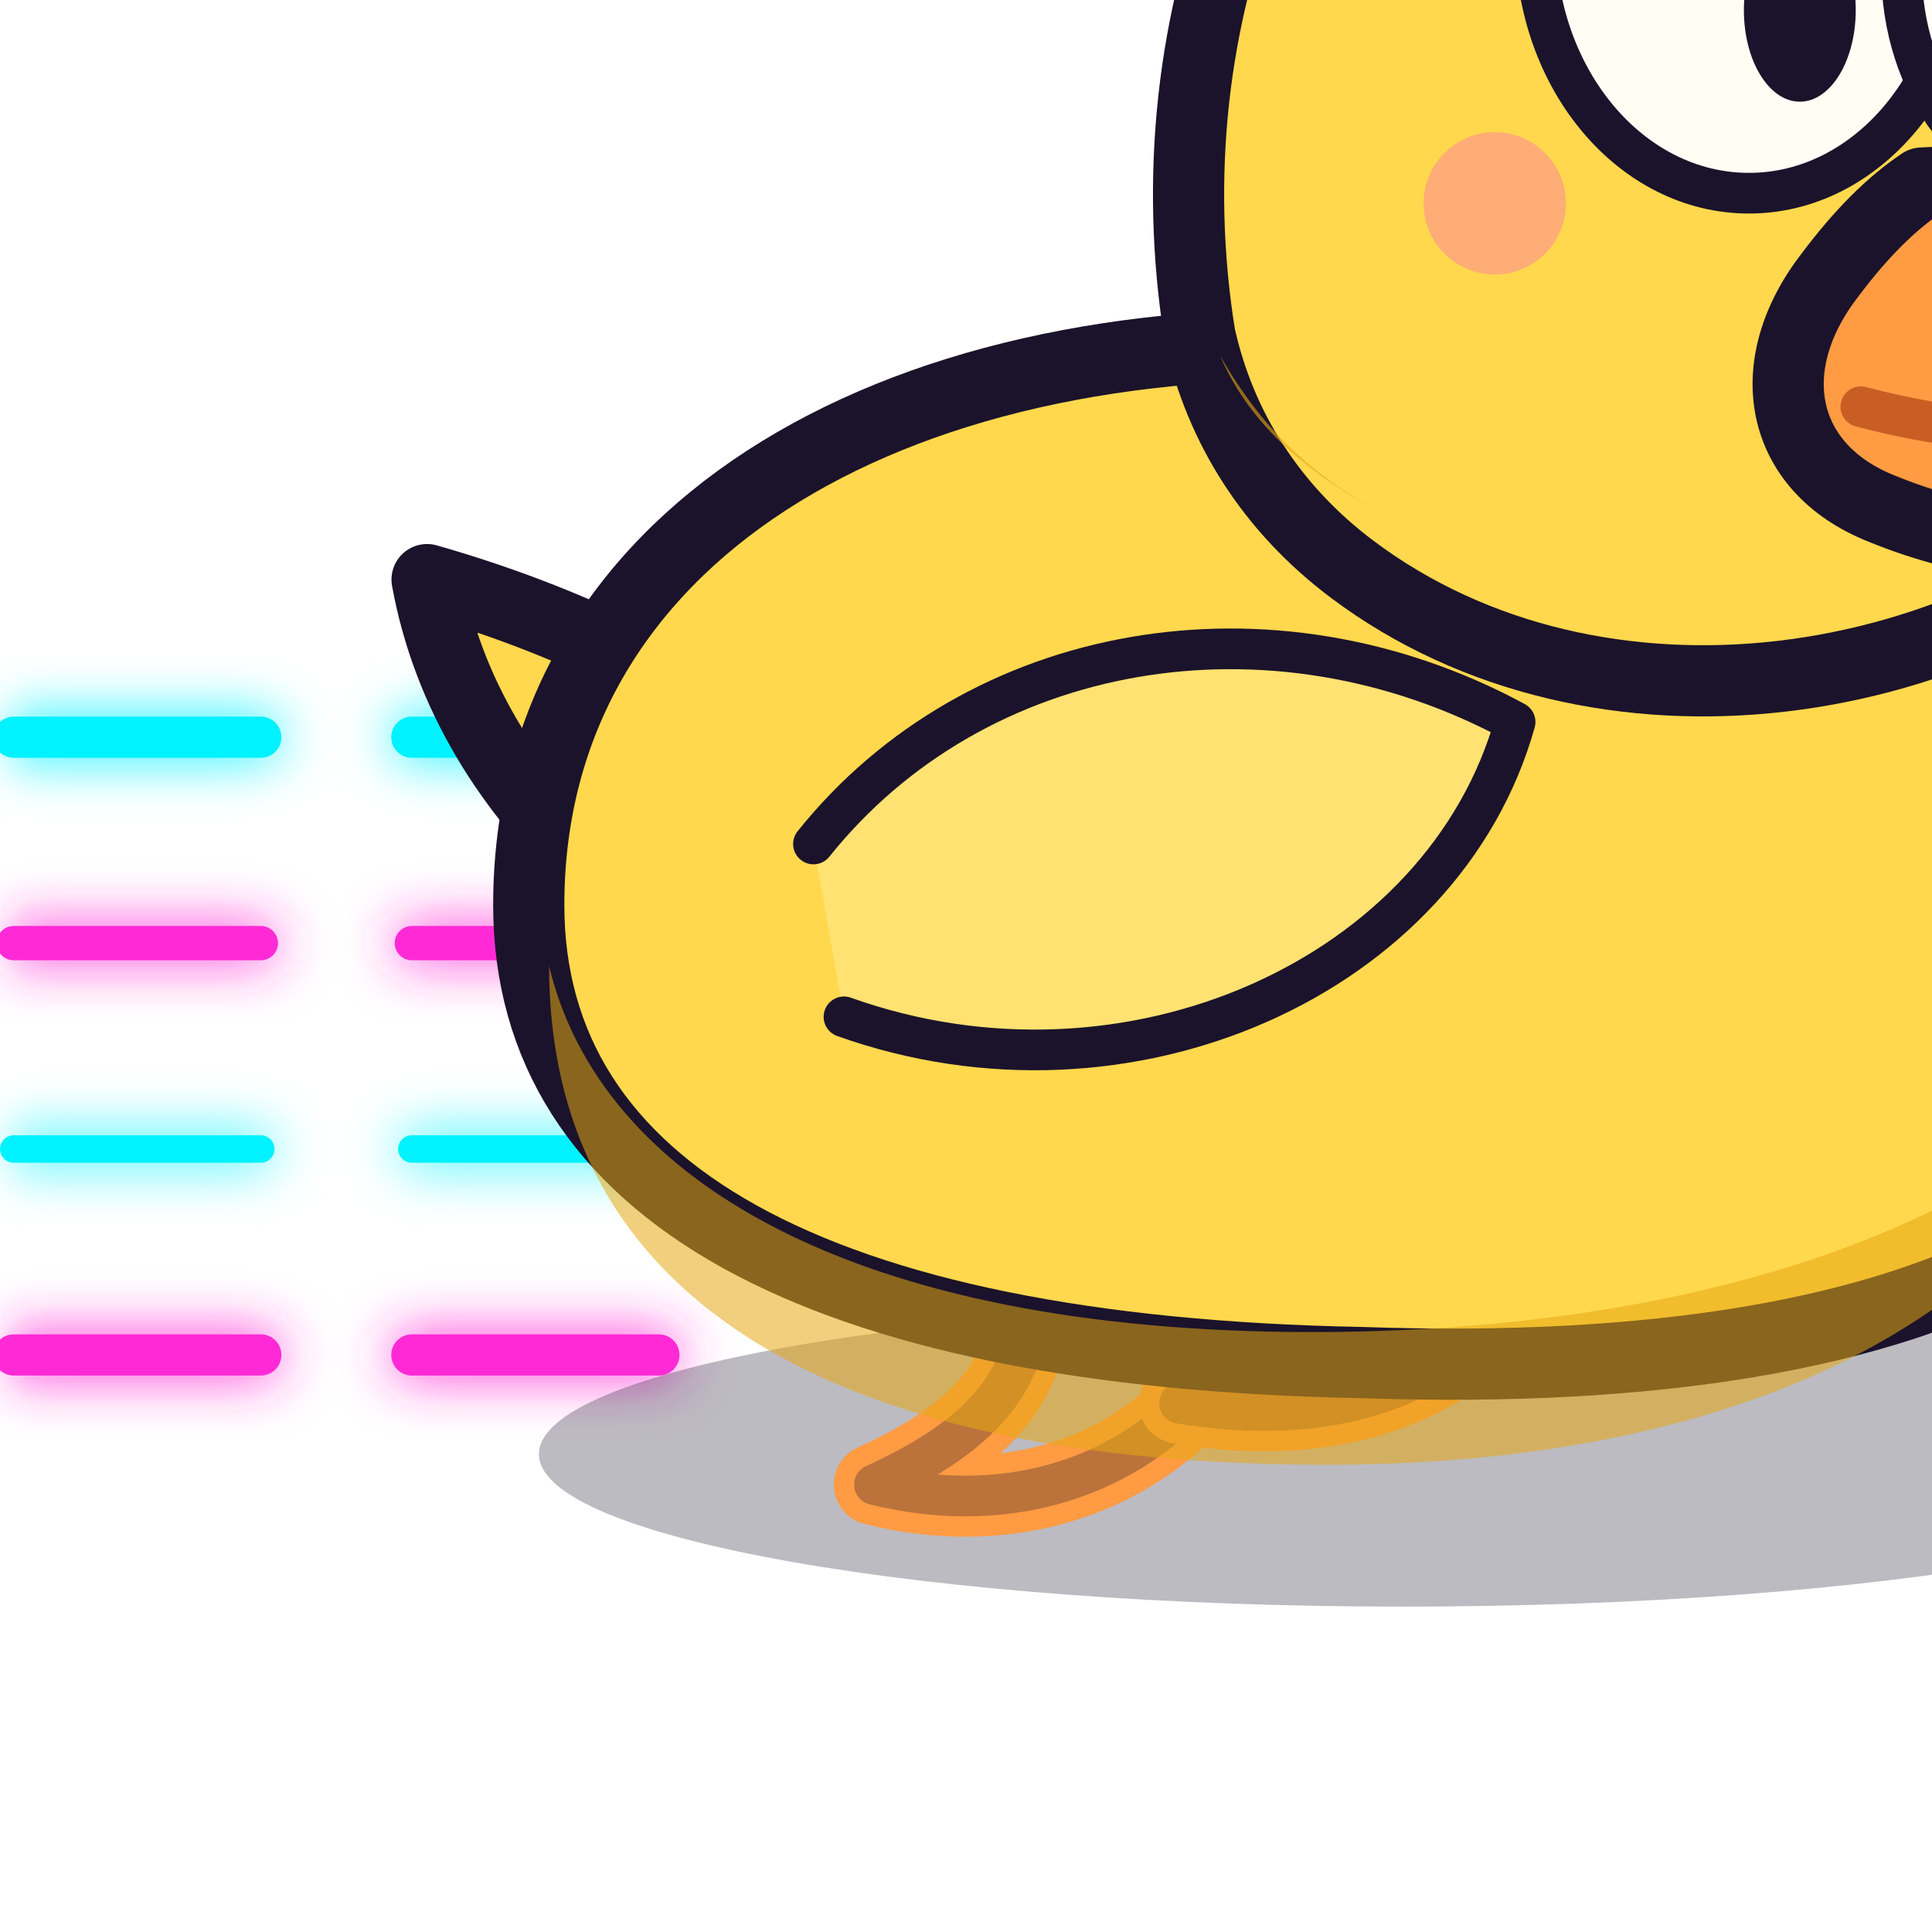
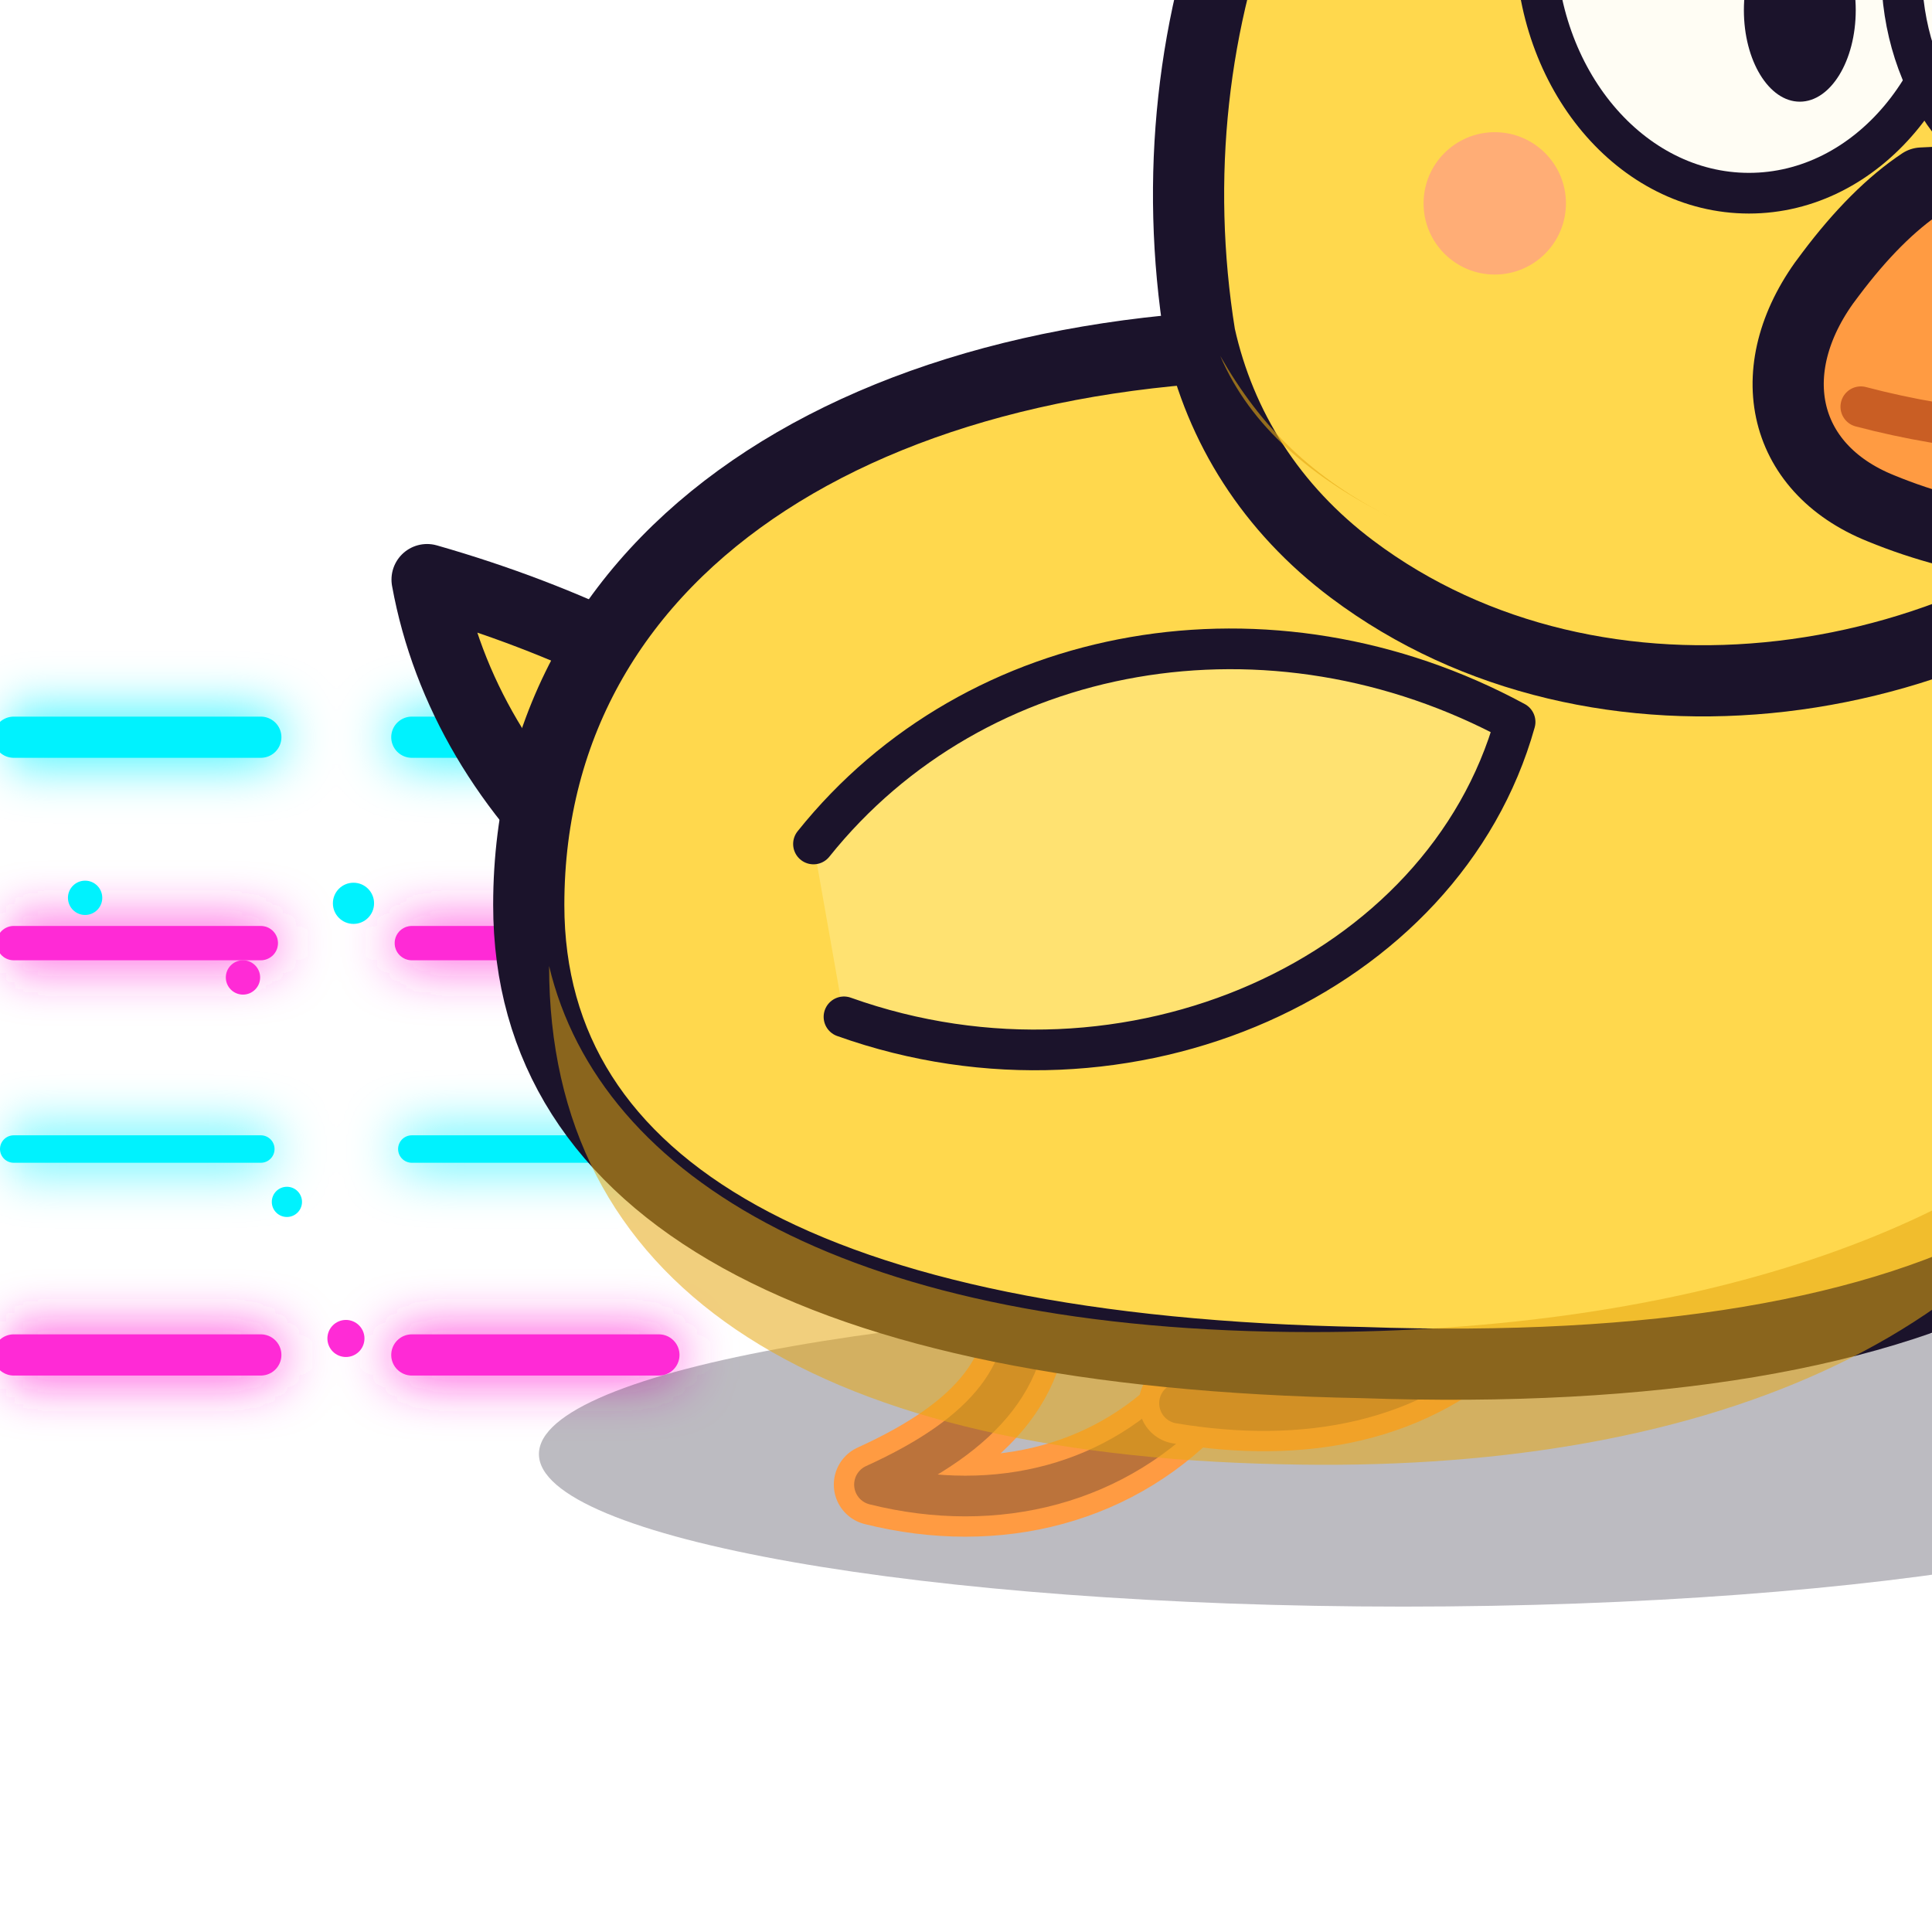
<svg xmlns="http://www.w3.org/2000/svg" viewBox="-24 150 380 380" width="100%" height="100%" fill="none">
  <g transform="translate(84 430) scale(1.35) translate(-84 -430)">
    <g id="neon-wake">
      <defs>
        <filter id="wake-glow" x="-50%" y="-50%" width="200%" height="200%">
          <feGaussianBlur stdDeviation="4" result="blur" />
          <feMerge>
            <feMergeNode in="blur" />
            <feMergeNode in="SourceGraphic" />
          </feMerge>
        </filter>
      </defs>
      <g filter="url(#wake-glow)" stroke-linecap="round" fill="none">
        <path d="M100 330 H-20" stroke="#00F2FE" stroke-width="6" stroke-dasharray="36 22">
-           <animate attribute-name="stroke-dashoffset" values="0;116" dur="0.8s" repeat-count="indefinite" calc-mode="linear" begin="0s" />
+           <animate attributeName="stroke-dashoffset" values="0;116" dur="0.8s" repeatCount="indefinite" calcMode="linear" begin="0s" />
        </path>
        <path d="M100 360 H-20" stroke="#FF2BD6" stroke-width="5" stroke-dasharray="36 22">
-           <animate attribute-name="stroke-dashoffset" values="0;116" dur="0.8s" repeat-count="indefinite" calc-mode="linear" begin="0.2s" />
+           <animate attributeName="stroke-dashoffset" values="0;116" dur="0.8s" repeatCount="indefinite" calcMode="linear" begin="0.2s" />
        </path>
        <path d="M100 390 H-20" stroke="#00F2FE" stroke-width="4" stroke-dasharray="36 22">
-           <animate attribute-name="stroke-dashoffset" values="0;116" dur="0.8s" repeat-count="indefinite" calc-mode="linear" begin="0.4s" />
+           <animate attributeName="stroke-dashoffset" values="0;116" dur="0.8s" repeatCount="indefinite" calcMode="linear" begin="0.4s" />
        </path>
        <path d="M100 420 H-20" stroke="#FF2BD6" stroke-width="6" stroke-dasharray="36 22">
-           <animate attribute-name="stroke-dashoffset" values="0;116" dur="0.8s" repeat-count="indefinite" calc-mode="linear" begin="0.1s" />
+           <animate attributeName="stroke-dashoffset" values="0;116" dur="0.8s" repeatCount="indefinite" calcMode="linear" begin="0.1s" />
        </path>
+       </g>
+       <g>
+         <circle cx="16.4" cy="353.4" r="2.5" fill="#00F2FE" />
+         <animateTransform attributeName="transform" type="translate" values="0 0;15.7 -30" dur="1.08s" begin="-0.33s" repeatCount="indefinite" />
+         <animate attributeName="opacity" values="0;1;1;0" keyTimes="0;0.2;0.7;1" dur="1.08s" begin="-0.33s" repeatCount="indefinite" />
+       </g>
+       <g>
+         <circle cx="-8.7" cy="374.0" r="3.2" fill="#FF2BD6" />
+         <animateTransform attributeName="transform" type="translate" values="0 0;32.4 -30" dur="1.39s" begin="-0.68s" repeatCount="indefinite" />
+         <animate attributeName="opacity" values="0;1;1;0" keyTimes="0;0.2;0.7;1" dur="1.39s" begin="-0.68s" repeatCount="indefinite" />
+       </g>
+       <g>
+         <circle cx="55.5" cy="354.2" r="3.0" fill="#00F2FE" />
+         <animateTransform attributeName="transform" type="translate" values="0 0;-10.3 -30" dur="1.30s" begin="-0.40s" repeatCount="indefinite" />
+         <animate attributeName="opacity" values="0;1;1;0" keyTimes="0;0.2;0.7;1" dur="1.30s" begin="-0.40s" repeatCount="indefinite" />
+       </g>
+       <g>
+         <circle cx="39.4" cy="365.0" r="2.5" fill="#FF2BD6" />
+         <animateTransform attributeName="transform" type="translate" values="0 0;0.4 -30" dur="1.11s" begin="-0.46s" repeatCount="indefinite" />
+         <animate attributeName="opacity" values="0;1;1;0" keyTimes="0;0.2;0.7;1" dur="1.11s" begin="-0.46s" repeatCount="indefinite" />
+       </g>
+       <g>
+         <circle cx="45.8" cy="397.7" r="2.2" fill="#00F2FE" />
+         <animateTransform attributeName="transform" type="translate" values="0 0;-3.9 -30" dur="0.98s" begin="-0.69s" repeatCount="indefinite" />
+         <animate attributeName="opacity" values="0;1;1;0" keyTimes="0;0.2;0.7;1" dur="0.98s" begin="-0.69s" repeatCount="indefinite" />
+       </g>
+       <g>
+         <circle cx="54.4" cy="417.6" r="2.7" fill="#FF2BD6" />
+         <animateTransform attributeName="transform" type="translate" values="0 0;-9.6 -30" dur="1.17s" begin="-1.04s" repeatCount="indefinite" />
+         <animate attributeName="opacity" values="0;1;1;0" keyTimes="0;0.2;0.7;1" dur="1.17s" begin="-1.04s" repeatCount="indefinite" />
      </g>
    </g>
  </g>
  <ellipse cx="252" cy="436" rx="170" ry="30" fill="#100A20" opacity="0.28" />
  <path d="M178 402 c2 18 -8 30 -30 40 c24 6 48 0 64 -18" fill="none" stroke="#FF9B42" stroke-width="16" stroke-linecap="round" stroke-linejoin="round" />
  <path d="M178 402 c2 18 -8 30 -30 40 c24 6 48 0 64 -18" fill="none" stroke="#1B132B" stroke-width="8" stroke-linecap="round" stroke-linejoin="round" opacity="0.3" />
  <path d="M238 386 c2 18 -8 30 -30 40 c24 4 46 0 62 -16" fill="none" stroke="#FF9B42" stroke-width="16" stroke-linecap="round" stroke-linejoin="round" />
  <path d="M238 386 c2 18 -8 30 -30 40 c24 4 46 0 62 -16" fill="none" stroke="#1B132B" stroke-width="8" stroke-linecap="round" stroke-linejoin="round" opacity="0.3" />
  <path d="M94 322 c-18 -16 -30 -36 -34 -58 c28 8 52 20 70 34" fill="#FFD84D" stroke="#1B132B" stroke-width="14" stroke-linecap="round" stroke-linejoin="round" />
  <path d="M80 328 c0 -72 70 -114 164 -110 c92 2 156 44 166 102 c14 68 -52 102 -166 98 c-108 -2 -164 -34 -164 -90 Z" fill="#FFD84D" stroke="#1B132B" stroke-width="14" stroke-linejoin="round" />
  <path d="M84 340 c10 42 60 72 150 72 c74 0 134 -20 162 -54 c-22 56 -86 82 -168 80 c-94 -2 -144 -36 -144 -98 Z" fill="#E5A812" opacity="0.55" />
  <path d="M212 216 c-10 -62 14 -126 66 -158 c54 -34 118 -16 150 30 c36 50 20 118 -20 156 c-44 44 -118 54 -166 18 c-16 -12 -26 -28 -30 -46 Z" fill="#FFD84D" stroke="#1B132B" stroke-width="14" stroke-linejoin="round" />
  <path d="M296 74 c34 -20 72 -14 96 14 c16 18 18 42 8 66 c-4 -28 -24 -56 -62 -66 c-18 -4 -32 -2 -42 -14 Z" fill="#FFF1A8" opacity="0.75" />
  <path d="M216 220 c6 14 18 24 34 32 c-16 -8 -26 -18 -34 -32 Z" fill="#E5A812" opacity="0.6" />
  <path d="M136 316 c32 -40 90 -50 138 -24 c-14 50 -76 78 -132 58" fill="#FFF1A8" opacity="0.4" />
  <path d="M136 316 c32 -40 90 -50 138 -24 c-14 50 -76 78 -132 58" fill="none" stroke="#1B132B" stroke-width="8" stroke-linecap="round" stroke-linejoin="round" />
  <circle cx="270" cy="190" r="14" fill="#FF78A8" opacity="0.45" />
  <ellipse cx="320" cy="138" rx="42" ry="50" fill="#FFFDF4" stroke="#1B132B" stroke-width="8" />
  <ellipse cx="330" cy="152" rx="11" ry="18" fill="#1B132B" />
  <circle cx="326" cy="144" r="5" fill="#FFFDF4" />
  <ellipse cx="382" cy="144" rx="32" ry="42" fill="#FFFDF4" stroke="#1B132B" stroke-width="8" />
  <ellipse cx="390" cy="156" rx="9" ry="16" fill="#1B132B" />
  <circle cx="388" cy="150" r="4" fill="#FFFDF4" />
  <path d="M354 186 c34 -2 68 8 110 22 c18 6 18 22 0 32 c-40 20 -84 24 -118 10 c-20 -8 -24 -28 -10 -46 c6 -8 12 -14 18 -18 Z" fill="#FF9B42" stroke="#1B132B" stroke-width="14" stroke-linejoin="round" />
  <path d="M362 192 c28 0 54 8 84 18" stroke="#FFD099" stroke-width="8" stroke-linecap="round" fill="none" />
  <path d="M342 230 c38 10 78 6 120 -10" stroke="#C95E24" stroke-width="8" stroke-linecap="round" fill="none" />
</svg>
